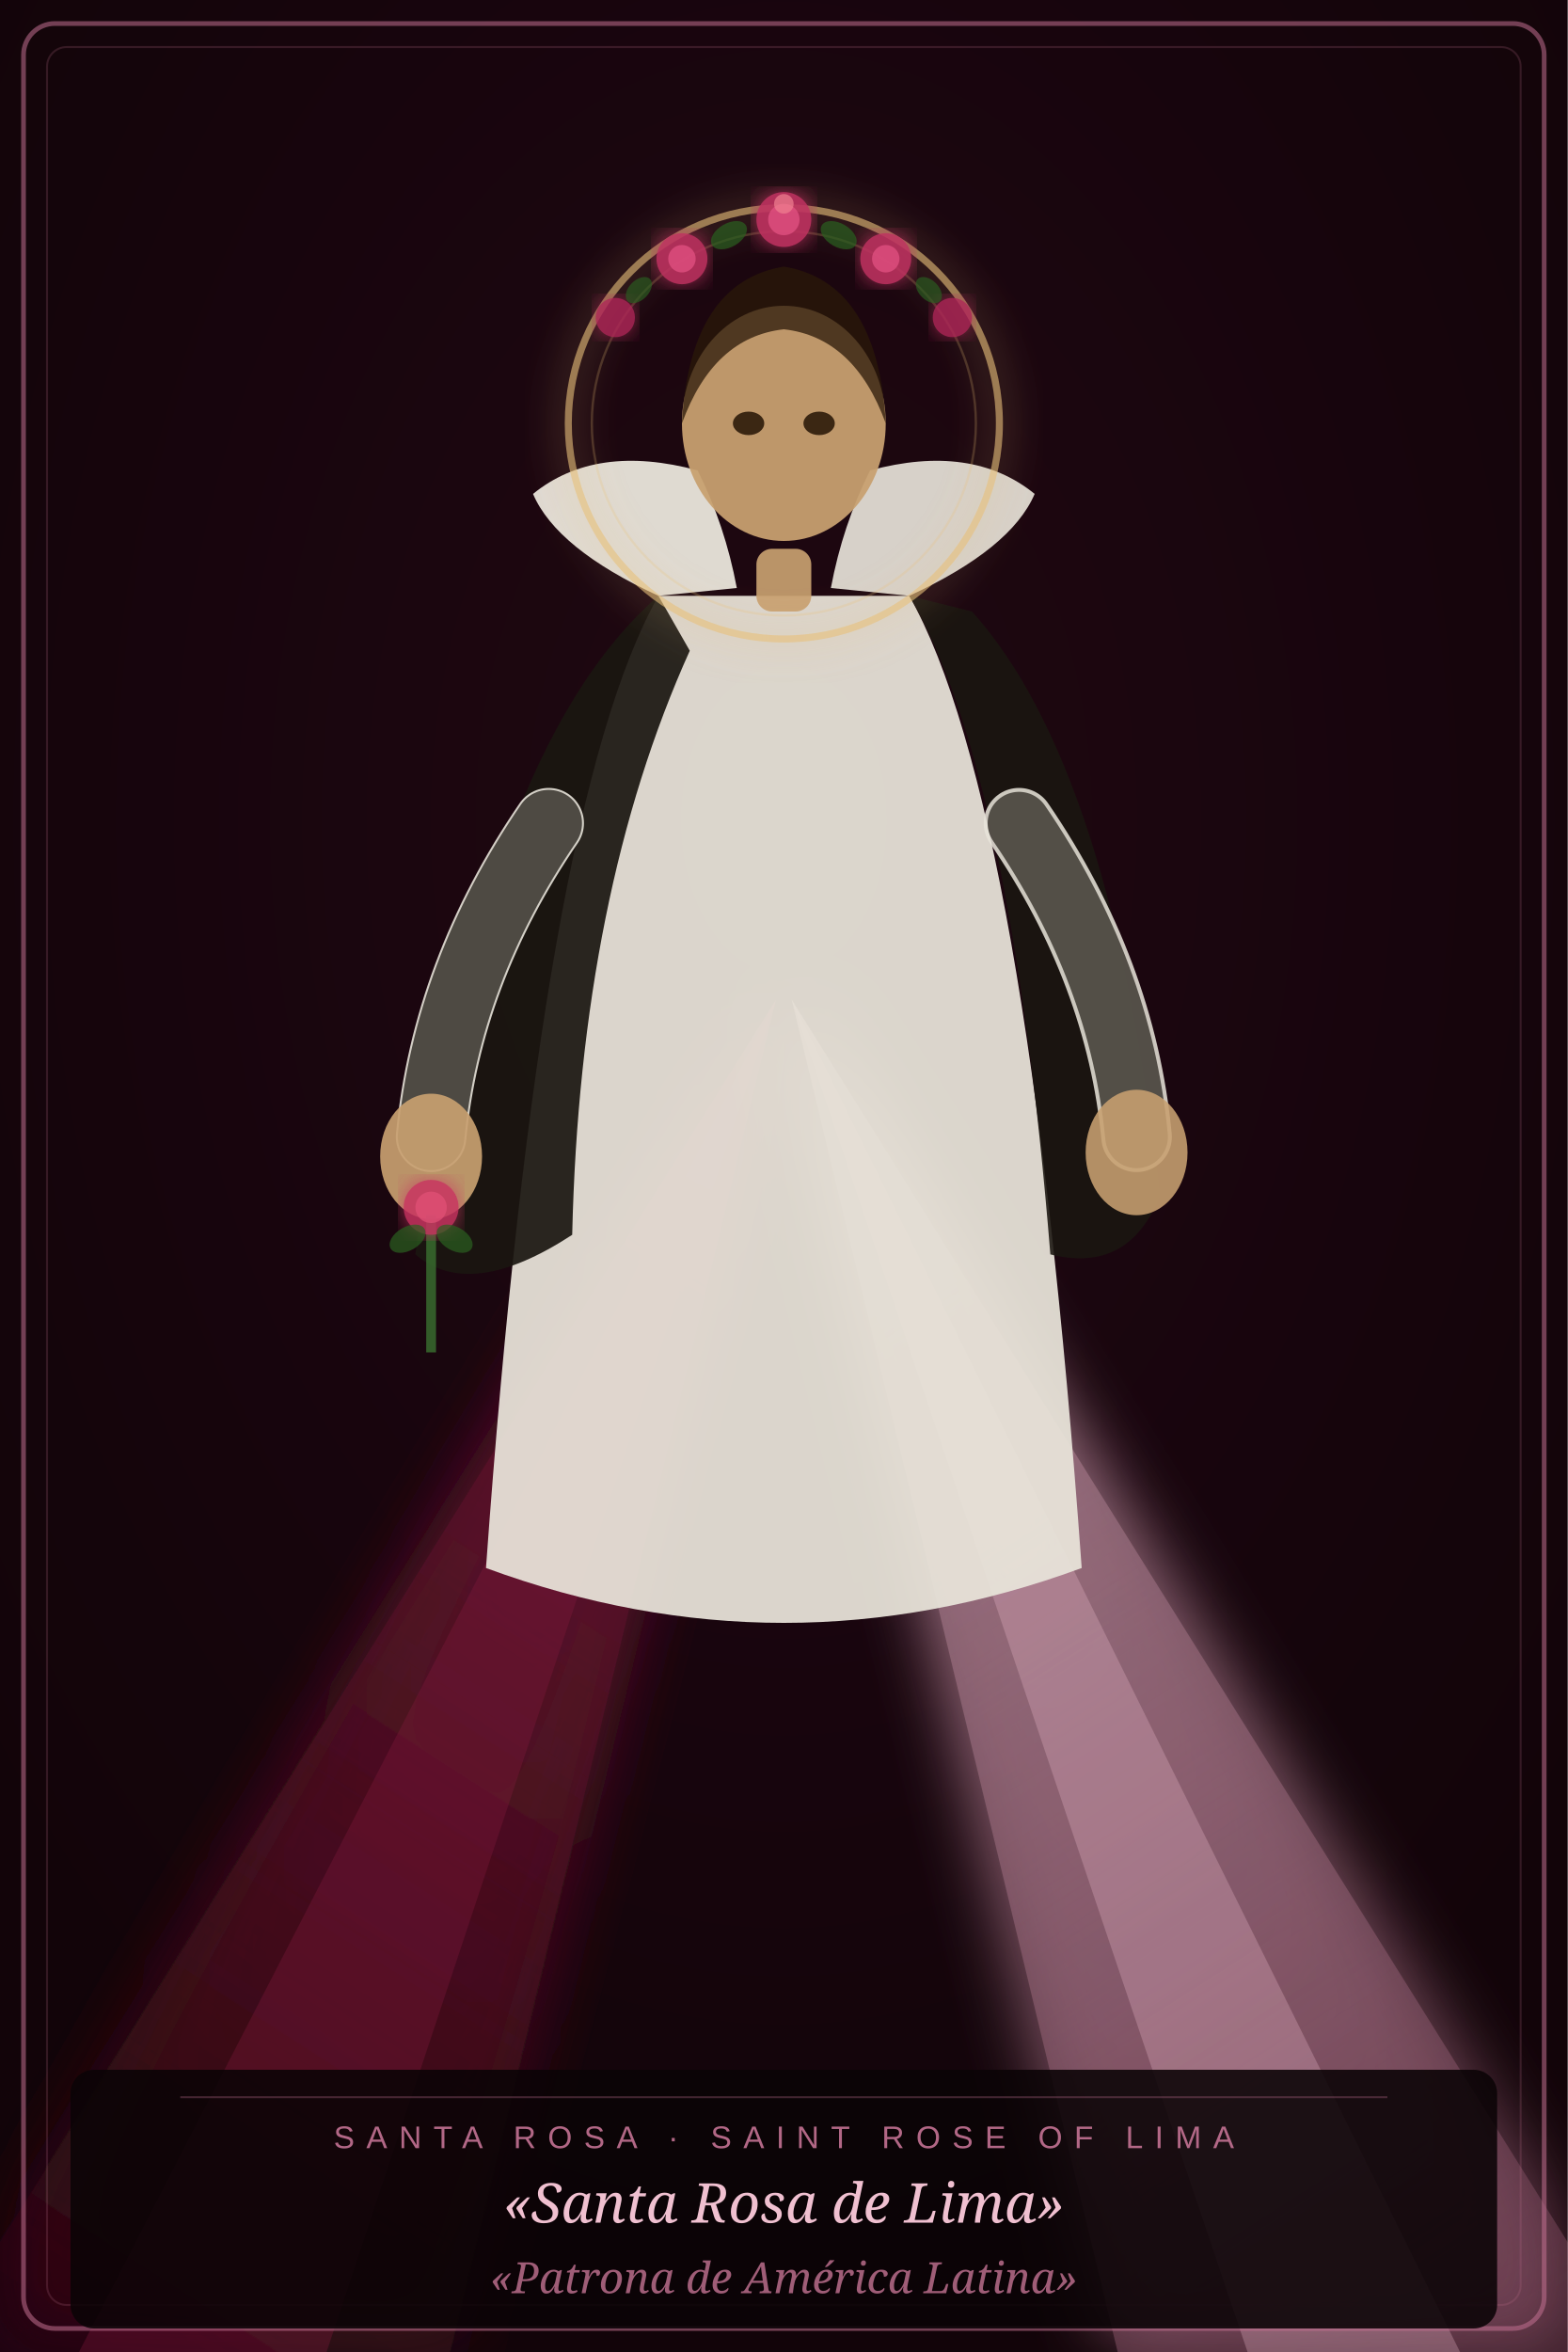
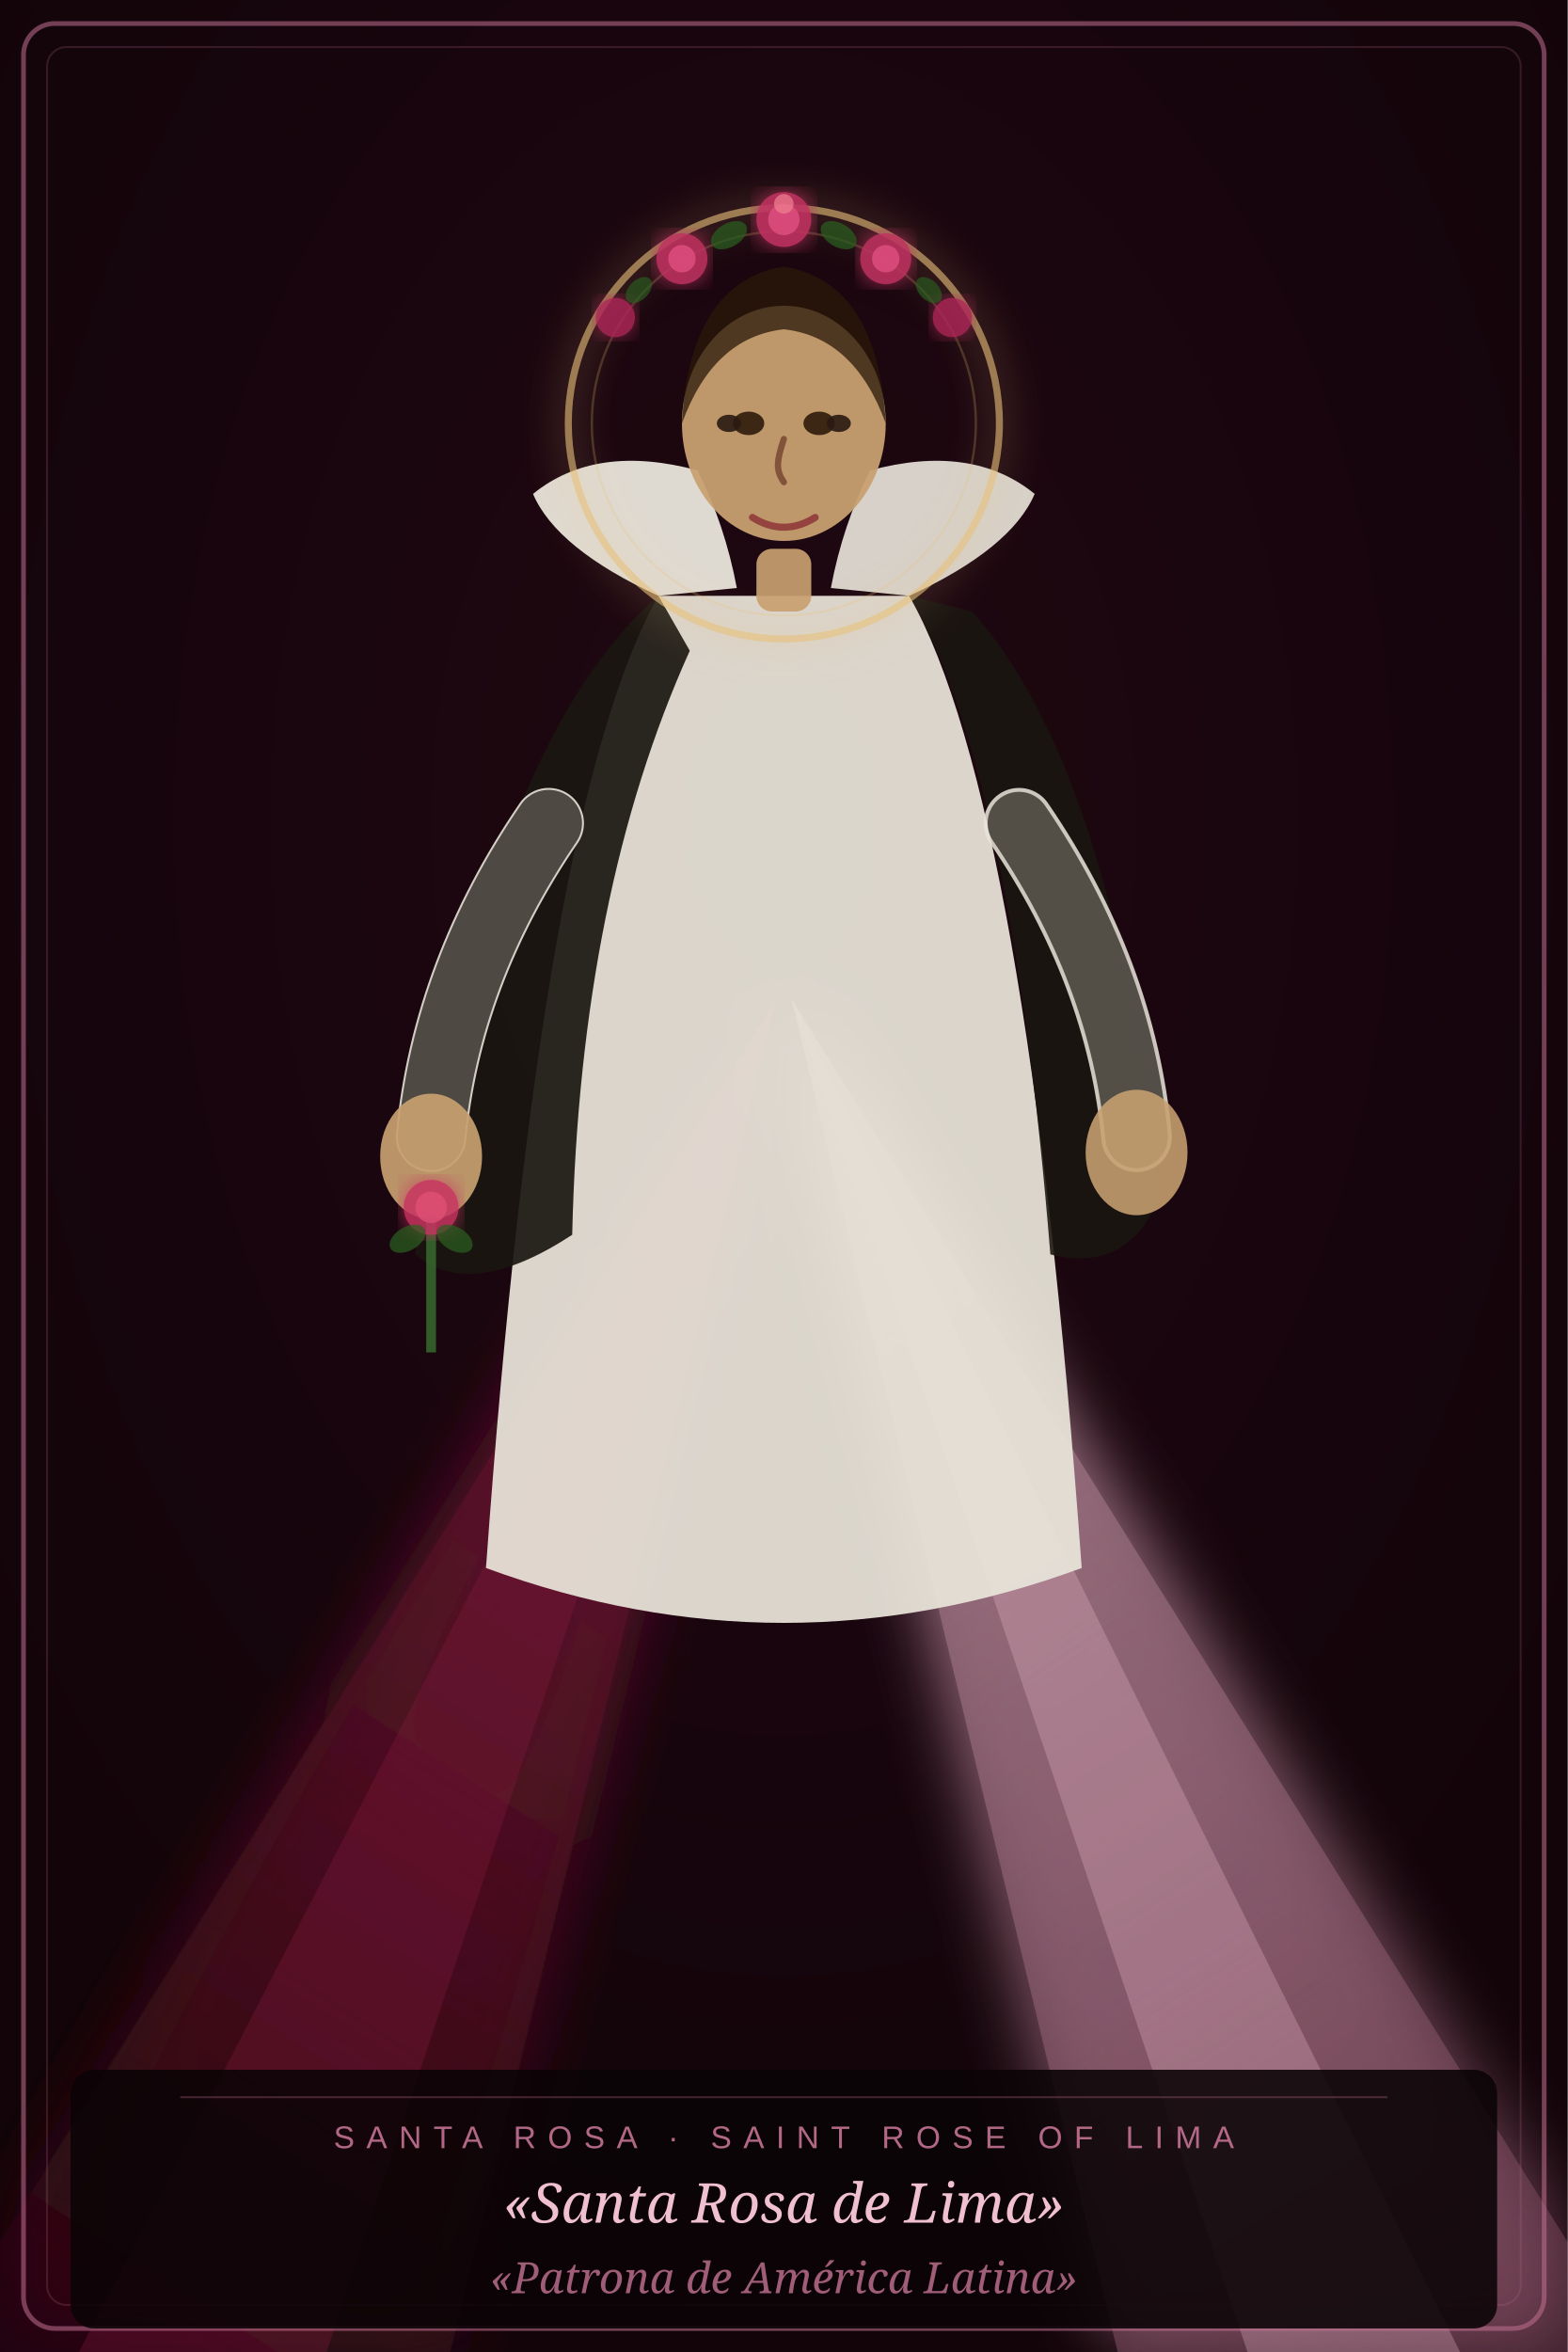
<svg xmlns="http://www.w3.org/2000/svg" viewBox="0 0 400 600">
  <defs>
    <radialGradient id="sr-bg" cx="50%" cy="35%" r="65%">
      <stop offset="0%" stop-color="#1a0810" />
      <stop offset="100%" stop-color="#0a0306" />
    </radialGradient>
    <linearGradient id="sr-r1" x1="50%" y1="0%" x2="10%" y2="100%">
      <stop offset="0%" stop-color="#8a1a40" stop-opacity="1" />
      <stop offset="100%" stop-color="#3a0815" stop-opacity="0.4" />
    </linearGradient>
    <linearGradient id="sr-r2" x1="50%" y1="0%" x2="90%" y2="100%">
      <stop offset="0%" stop-color="#f0c0d0" stop-opacity="1" />
      <stop offset="100%" stop-color="#c07090" stop-opacity="0.4" />
    </linearGradient>
    <filter id="sr-gl">
      <feGaussianBlur stdDeviation="9" result="b" />
      <feMerge>
        <feMergeNode in="b" />
        <feMergeNode in="b" />
        <feMergeNode in="SourceGraphic" />
      </feMerge>
    </filter>
    <filter id="sr-g2">
      <feGaussianBlur stdDeviation="5" result="b" />
      <feMerge>
        <feMergeNode in="b" />
        <feMergeNode in="SourceGraphic" />
      </feMerge>
    </filter>
    <filter id="sr-g3">
      <feGaussianBlur stdDeviation="3" result="b" />
      <feMerge>
        <feMergeNode in="b" />
        <feMergeNode in="SourceGraphic" />
      </feMerge>
    </filter>
  </defs>
  <rect width="400" height="600" fill="url(#sr-bg)" />
  <rect width="400" height="600" fill="#4a0a20" opacity="0.12" />
  <polygon points="198,255 -30,620 110,620" fill="url(#sr-r1)" filter="url(#sr-gl)" opacity="0.65" />
  <polygon points="198,255 15,610  80,610" fill="#8a1a40" opacity="0.30" />
  <polygon points="202,255 430,620 290,620" fill="url(#sr-r2)" filter="url(#sr-gl)" opacity="0.60" />
  <polygon points="202,255 375,605 320,605" fill="#f0c0d0" opacity="0.28" />
  <path d="M168,152 Q138,205 124,400 Q200,428 276,400 Q262,205 232,152 Z" fill="#e8e4da" opacity="0.93" />
  <path d="M168,152 Q122,192 106,320 Q120,332 146,315 Q148,228 176,166 Z" fill="#1a1610" opacity="0.92" />
  <path d="M232,152 Q258,196 268,320 Q288,325 296,305 Q284,196 248,156 Z" fill="#1a1610" opacity="0.88" />
  <path d="M168,152 Q142,140 136,126 Q152,113 178,120 Q185,134 188,150 Z" fill="#f0ece2" opacity="0.92" />
  <path d="M232,152 Q258,140 264,126 Q248,113 222,120 Q215,134 212,150 Z" fill="#f0ece2" opacity="0.88" />
  <rect x="193" y="140" width="14" height="16" rx="4" fill="#c8a070" opacity="0.92" />
  <ellipse cx="200" cy="108" rx="26" ry="30" fill="#c8a070" opacity="0.94" />
  <path d="M174,108 Q176,72 200,68 Q224,72 226,108 Q218,86 200,84 Q182,86 174,108 Z" fill="#2a1808" opacity="0.75" />
  <ellipse cx="191" cy="108" rx="4" ry="3" fill="#2a1808" opacity="0.88" />
  <ellipse cx="209" cy="108" rx="4" ry="3" fill="#2a1808" opacity="0.88" />
  <circle cx="200" cy="108" r="55" fill="none" stroke="#e8c07a" stroke-width="1.8" stroke-opacity="0.60" filter="url(#sr-g2)" />
  <circle cx="200" cy="108" r="49" fill="none" stroke="#e8c07a" stroke-width="0.6" stroke-opacity="0.22" />
  <circle cx="200" cy="56" r="7" fill="#c03060" opacity="0.90" filter="url(#sr-g3)" />
  <circle cx="200" cy="56" r="4" fill="#e05080" opacity="0.80" />
  <circle cx="200" cy="52" r="2.5" fill="#f08090" opacity="0.70" />
  <circle cx="174" cy="66" r="6.5" fill="#c03060" opacity="0.88" filter="url(#sr-g3)" />
  <circle cx="174" cy="66" r="3.5" fill="#e05080" opacity="0.78" />
  <circle cx="226" cy="66" r="6.5" fill="#c03060" opacity="0.88" filter="url(#sr-g3)" />
  <circle cx="226" cy="66" r="3.5" fill="#e05080" opacity="0.78" />
  <circle cx="157" cy="81" r="5" fill="#b02858" opacity="0.82" filter="url(#sr-g3)" />
  <circle cx="243" cy="81" r="5" fill="#b02858" opacity="0.82" filter="url(#sr-g3)" />
  <ellipse cx="186" cy="60" rx="5" ry="3" fill="#2a6020" opacity="0.70" transform="rotate(-30 186 60)" />
  <ellipse cx="214" cy="60" rx="5" ry="3" fill="#2a6020" opacity="0.70" transform="rotate(30 214 60)" />
  <ellipse cx="163" cy="74" rx="4" ry="2.5" fill="#2a6020" opacity="0.65" transform="rotate(-45 163 74)" />
  <ellipse cx="237" cy="74" rx="4" ry="2.5" fill="#2a6020" opacity="0.65" transform="rotate(45 237 74)" />
  <path d="M140,210 Q114,248 110,290" stroke="#e8e4da" stroke-width="18" fill="none" stroke-linecap="round" opacity="0.90" />
  <path d="M260,210 Q286,248 290,290" stroke="#e8e4da" stroke-width="18" fill="none" stroke-linecap="round" opacity="0.86" />
  <path d="M140,210 Q114,248 110,290" stroke="#1a1610" stroke-width="17" fill="none" stroke-linecap="round" opacity="0.72" />
  <path d="M260,210 Q286,248 290,290" stroke="#1a1610" stroke-width="16" fill="none" stroke-linecap="round" opacity="0.68" />
  <ellipse cx="110" cy="295" rx="13" ry="16" fill="#c8a070" opacity="0.92" />
  <ellipse cx="290" cy="294" rx="13" ry="16" fill="#c8a070" opacity="0.88" />
  <line x1="110" y1="310" x2="110" y2="345" stroke="#3a7030" stroke-width="2.5" opacity="0.80" />
  <circle cx="110" cy="308" r="7" fill="#c83060" opacity="0.85" filter="url(#sr-g3)" />
  <circle cx="110" cy="308" r="4" fill="#e05075" opacity="0.75" />
  <ellipse cx="104" cy="316" rx="5" ry="3" fill="#2a6020" opacity="0.70" transform="rotate(-30 104 316)" />
  <ellipse cx="116" cy="316" rx="5" ry="3" fill="#2a6020" opacity="0.70" transform="rotate(30 116 316)" />
  <rect x="6" y="6" width="388" height="588" rx="8" fill="none" stroke="#c07090" stroke-width="1.2" stroke-opacity="0.55" />
  <rect x="12" y="12" width="376" height="576" rx="5" fill="none" stroke="#c07090" stroke-width="0.5" stroke-opacity="0.20" />
  <rect x="18" y="528" width="364" height="66" rx="6" fill="#0a0306" opacity="0.88" />
  <line x1="46" y1="535" x2="354" y2="535" stroke="#c07090" stroke-width="0.5" stroke-opacity="0.30" />
  <text x="200" y="548" text-anchor="middle" font-family="Arial,sans-serif" font-size="8" fill="#c07090" letter-spacing="3" opacity="0.92">SANTA ROSA  ·  SAINT ROSE OF LIMA</text>
  <text x="200" y="567" text-anchor="middle" font-family="Georgia,serif" font-size="14" fill="#f0c0d0" font-style="italic">«Santa Rosa de Lima»</text>
  <text x="200" y="585" text-anchor="middle" font-family="Georgia,serif" font-size="11" fill="#c07090" font-style="italic" opacity="0.82">«Patrona de América Latina»</text>
+   <g id="tup-face-features" opacity="0.9">
+     <ellipse id="tup-eye-left" cx="186" cy="108" rx="3.1" ry="2.2" fill="#2a1a12" />
+     <ellipse id="tup-eye-right" cx="214" cy="108" rx="3.1" ry="2.2" fill="#2a1a12" />
+     <path id="tup-nose" d="M200 112 C198 118, 198 120, 200 123" stroke="#7b4a35" stroke-width="1.6" fill="none" stroke-linecap="round" />
+     <path id="tup-mouth" d="M192 132 Q200 137 208 132" stroke="#8f3a3a" stroke-width="1.8" fill="none" stroke-linecap="round" />
+   </g>
</svg>
